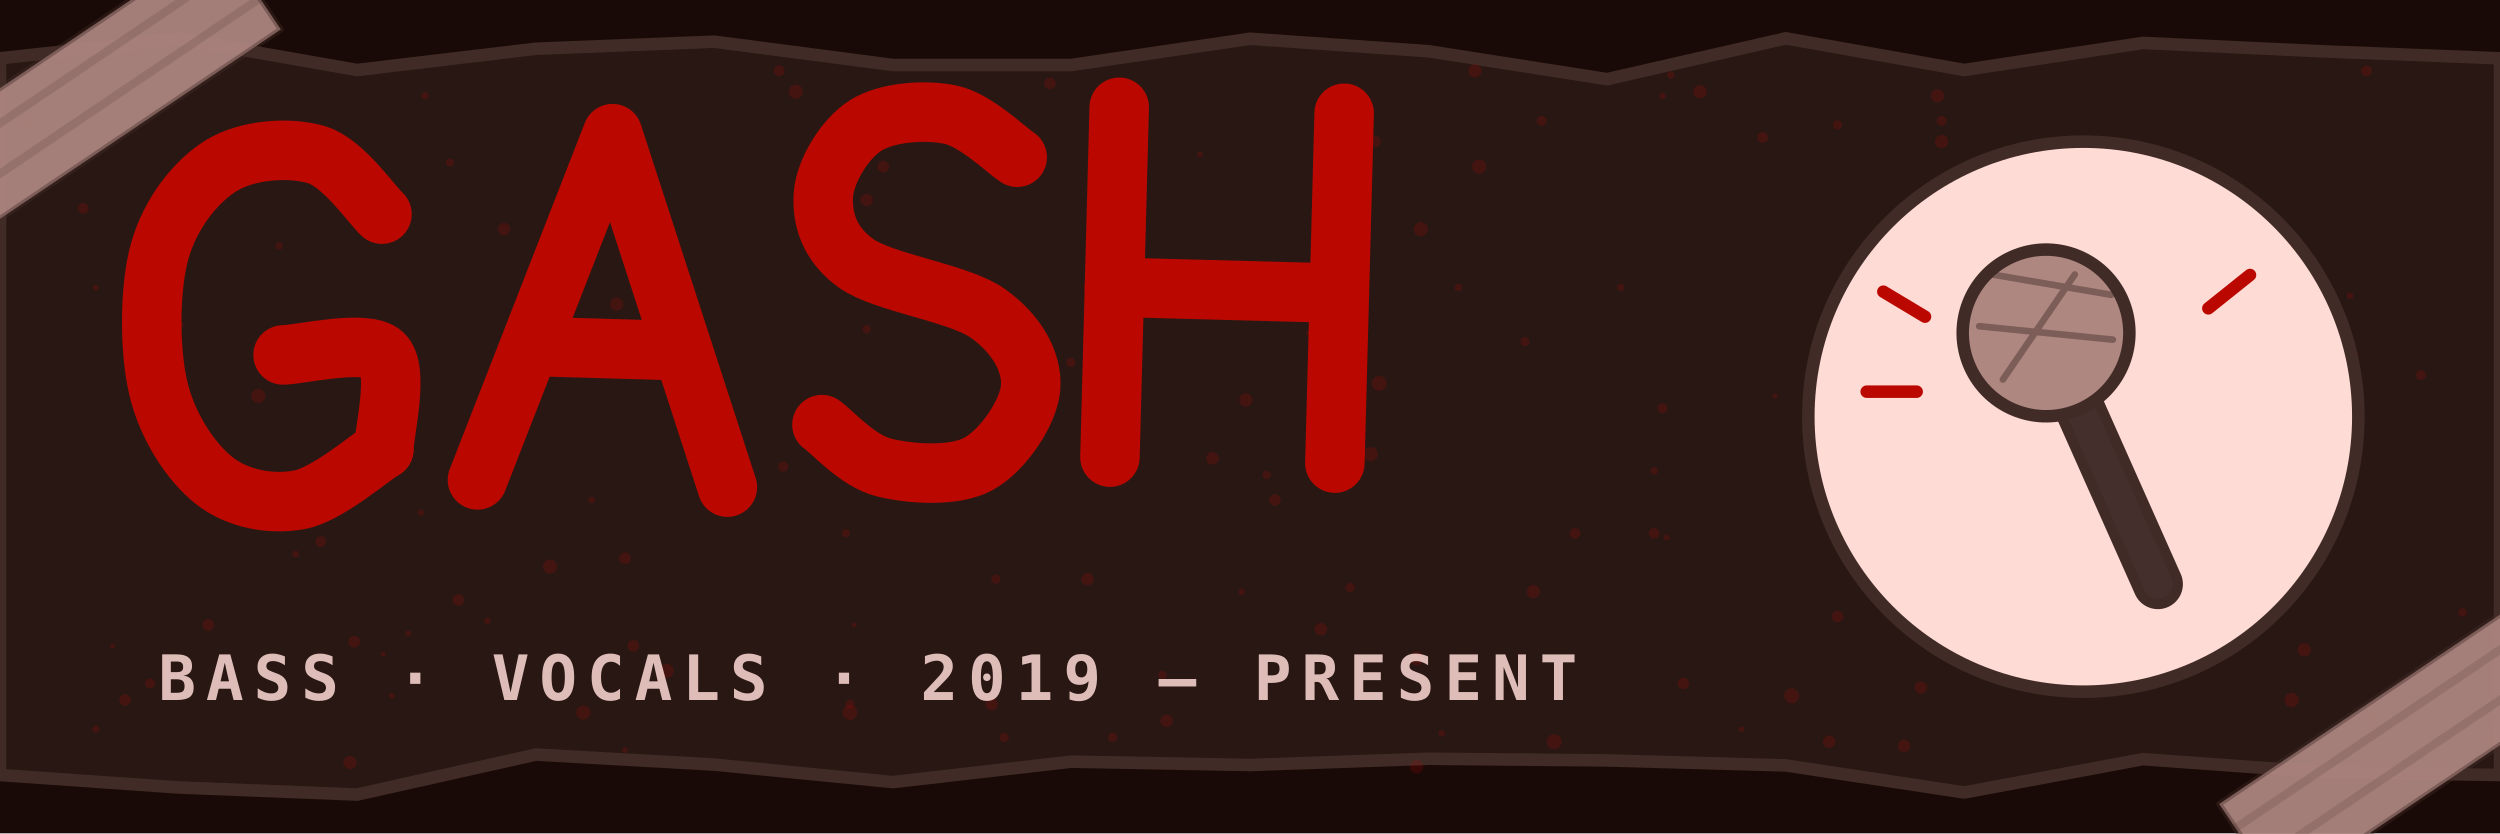
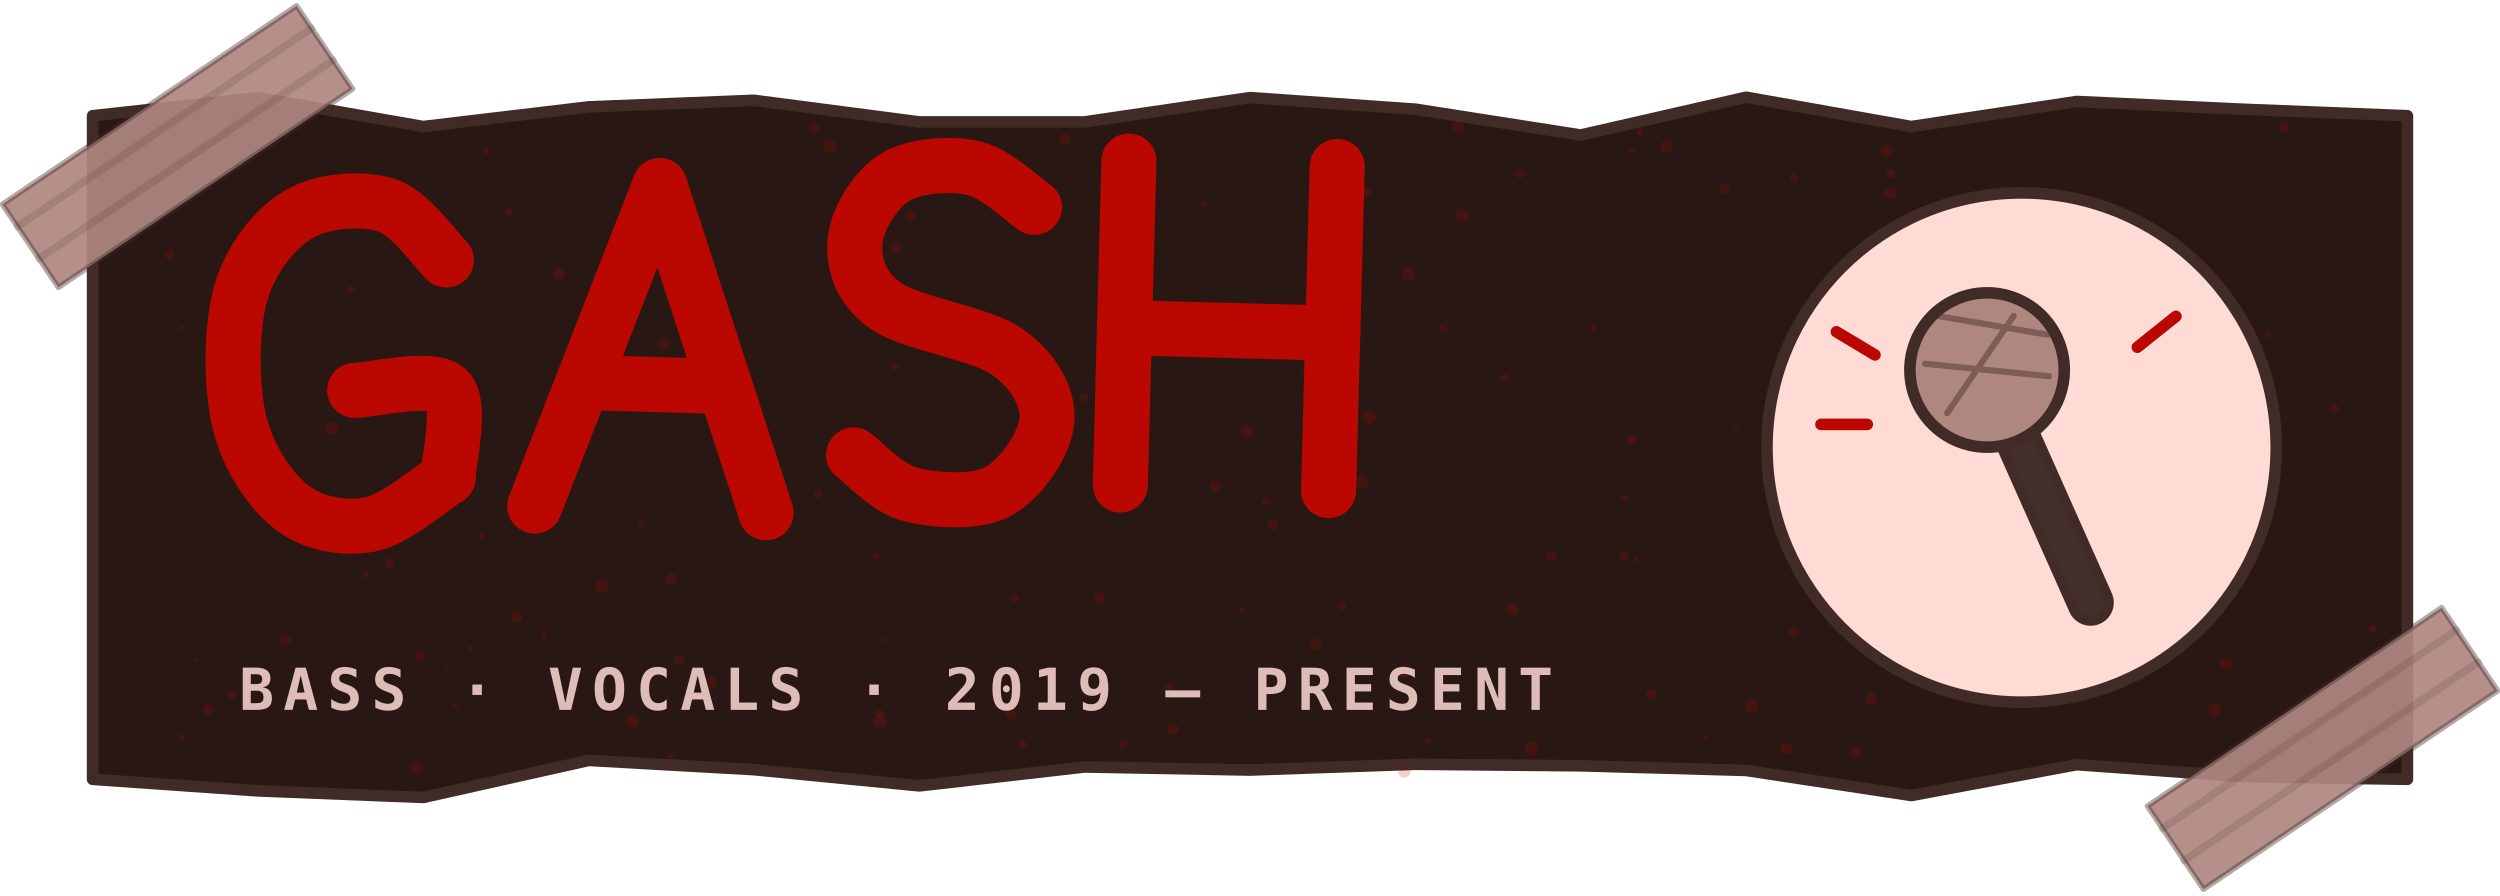
- <svg xmlns="http://www.w3.org/2000/svg" viewBox="0 0 600 200" width="600" height="200">
+ <svg xmlns="http://www.w3.org/2000/svg" viewBox="-24 -16 648 232" width="648" height="232">
  <defs>
    <pattern id="canvas" width="4" height="4" patternUnits="userSpaceOnUse">
      <path d="M0 0.5 H4 M0.5 0 V4" stroke="#412B27" stroke-opacity="0.12" stroke-width="0.8" />
    </pattern>
  </defs>
  <g stroke-linejoin="round" stroke-linecap="round">
-     <rect width="600" height="200" fill="#1A0A07" />
    <path d="M0.0 14.0 L42.9 9.3 L85.7 16.8 L128.6 11.7 L171.4 10.0 L214.3 15.6 L257.1 15.6 L300.0 9.3 L342.9 12.3 L385.7 19.0 L428.6 9.2 L471.4 16.8 L514.3 10.3 L557.1 12.3 L600.0 14.0 L600.0 186.0 L557.1 185.3 L514.3 182.2 L471.4 190.2 L428.6 183.7 L385.7 182.5 L342.9 182.1 L300.0 183.6 L257.1 182.8 L214.3 187.7 L171.4 183.5 L128.6 181.1 L85.7 190.7 L42.9 189.0 L0.0 186.0 Z" fill="#291714" stroke="#412B27" stroke-width="3" />
    <g fill="#BA0800" fill-opacity="0.18">
      <circle cx="565" cy="103" r="1.4" />
      <circle cx="430" cy="167" r="1.8" />
      <circle cx="304" cy="114" r="1.0" />
      <circle cx="317" cy="151" r="1.5" />
      <circle cx="252" cy="20" r="1.4" />
      <circle cx="117" cy="149" r="0.8" />
      <circle cx="397" cy="128" r="1.3" />
      <circle cx="288" cy="37" r="0.7" />
      <circle cx="331" cy="92" r="1.8" />
      <circle cx="426" cy="95" r="0.6" />
      <circle cx="399" cy="98" r="1.2" />
      <circle cx="553" cy="156" r="1.6" />
      <circle cx="340" cy="158" r="1.7" />
      <circle cx="581" cy="90" r="1.2" />
      <circle cx="23" cy="175" r="0.9" />
      <circle cx="399" cy="23" r="0.8" />
      <circle cx="373" cy="178" r="1.8" />
      <circle cx="530" cy="76" r="1.6" />
      <circle cx="317" cy="83" r="1.5" />
      <circle cx="121" cy="55" r="1.5" />
      <circle cx="142" cy="120" r="0.8" />
      <circle cx="132" cy="136" r="1.7" />
      <circle cx="346" cy="176" r="0.8" />
      <circle cx="279" cy="162" r="1.0" />
      <circle cx="441" cy="148" r="1.4" />
      <circle cx="80" cy="84" r="1.2" />
      <circle cx="408" cy="22" r="1.6" />
      <circle cx="418" cy="175" r="0.7" />
      <circle cx="291" cy="110" r="1.5" />
      <circle cx="67" cy="59" r="0.9" />
      <circle cx="441" cy="30" r="1.1" />
      <circle cx="568" cy="17" r="1.3" />
      <circle cx="71" cy="133" r="0.8" />
      <circle cx="510" cy="137" r="1.0" />
      <circle cx="325" cy="77" r="1.2" />
      <circle cx="330" cy="34" r="1.4" />
      <circle cx="340" cy="184" r="1.6" />
      <circle cx="267" cy="177" r="1.1" />
      <circle cx="598" cy="177" r="1.3" />
      <circle cx="451" cy="73" r="1.5" />
      <circle cx="150" cy="134" r="1.4" />
      <circle cx="212" cy="40" r="1.4" />
      <circle cx="320" cy="107" r="1.2" />
      <circle cx="487" cy="162" r="1.1" />
      <circle cx="465" cy="23" r="1.6" />
      <circle cx="140" cy="171" r="1.7" />
      <circle cx="191" cy="22" r="1.7" />
      <circle cx="522" cy="102" r="0.9" />
      <circle cx="92" cy="157" r="0.6" />
      <circle cx="238" cy="169" r="1.5" />
      <circle cx="203" cy="128" r="1.0" />
      <circle cx="554" cy="94" r="1.6" />
      <circle cx="77" cy="130" r="1.3" />
      <circle cx="389" cy="69" r="0.9" />
      <circle cx="397" cy="113" r="0.9" />
      <circle cx="261" cy="139" r="1.5" />
      <circle cx="36" cy="164" r="1.2" />
      <circle cx="401" cy="18" r="0.9" />
      <circle cx="354" cy="17" r="1.6" />
      <circle cx="101" cy="123" r="0.8" />
      <circle cx="208" cy="79" r="1.0" />
      <circle cx="58" cy="123" r="0.7" />
      <circle cx="85" cy="154" r="1.4" />
      <circle cx="108" cy="39" r="1.0" />
      <circle cx="368" cy="142" r="1.6" />
      <circle cx="267" cy="75" r="1.1" />
      <circle cx="30" cy="168" r="1.4" />
      <circle cx="466" cy="34" r="1.6" />
      <circle cx="517" cy="105" r="0.9" />
      <circle cx="102" cy="23" r="0.9" />
      <circle cx="366" cy="82" r="1.1" />
      <circle cx="280" cy="173" r="1.5" />
      <circle cx="43" cy="78" r="1.0" />
      <circle cx="152" cy="155" r="1.4" />
      <circle cx="464" cy="86" r="1.3" />
      <circle cx="507" cy="72" r="1.6" />
      <circle cx="423" cy="33" r="1.3" />
      <circle cx="241" cy="177" r="1.1" />
      <circle cx="204" cy="171" r="1.8" />
      <circle cx="594" cy="159" r="0.7" />
      <circle cx="537" cy="130" r="1.7" />
      <circle cx="526" cy="77" r="1.7" />
      <circle cx="475" cy="73" r="1.4" />
      <circle cx="239" cy="139" r="1.1" />
      <circle cx="62" cy="95" r="1.7" />
      <circle cx="187" cy="17" r="1.3" />
      <circle cx="23" cy="69" r="0.7" />
      <circle cx="257" cy="87" r="1.1" />
      <circle cx="306" cy="120" r="1.4" />
      <circle cx="461" cy="165" r="1.5" />
      <circle cx="94" cy="167" r="0.7" />
      <circle cx="6" cy="29" r="1.2" />
      <circle cx="91" cy="43" r="0.6" />
      <circle cx="350" cy="69" r="0.9" />
      <circle cx="370" cy="29" r="1.2" />
      <circle cx="482" cy="77" r="1.8" />
      <circle cx="143" cy="31" r="0.8" />
      <circle cx="496" cy="129" r="1.0" />
      <circle cx="150" cy="180" r="0.7" />
      <circle cx="516" cy="55" r="1.4" />
      <circle cx="498" cy="74" r="1.0" />
      <circle cx="299" cy="96" r="1.6" />
      <circle cx="20" cy="50" r="1.3" />
      <circle cx="314" cy="80" r="0.6" />
      <circle cx="521" cy="91" r="1.4" />
      <circle cx="466" cy="29" r="1.2" />
      <circle cx="564" cy="71" r="0.8" />
      <circle cx="439" cy="178" r="1.5" />
      <circle cx="329" cy="109" r="1.7" />
      <circle cx="404" cy="164" r="1.4" />
      <circle cx="27" cy="155" r="0.6" />
      <circle cx="565" cy="85" r="1.0" />
      <circle cx="465" cy="67" r="0.6" />
      <circle cx="82" cy="89" r="0.8" />
      <circle cx="148" cy="73" r="1.6" />
      <circle cx="569" cy="172" r="1.1" />
      <circle cx="208" cy="48" r="1.5" />
      <circle cx="78" cy="81" r="1.6" />
      <circle cx="324" cy="102" r="1.6" />
      <circle cx="378" cy="128" r="1.3" />
      <circle cx="457" cy="179" r="1.5" />
      <circle cx="169" cy="96" r="1.4" />
      <circle cx="550" cy="168" r="1.7" />
      <circle cx="204" cy="169" r="1.1" />
      <circle cx="324" cy="141" r="1.1" />
      <circle cx="110" cy="144" r="1.4" />
      <circle cx="160" cy="78" r="1.3" />
      <circle cx="205" cy="150" r="0.6" />
      <circle cx="298" cy="142" r="0.8" />
      <circle cx="84" cy="183" r="1.6" />
      <circle cx="471" cy="128" r="0.6" />
      <circle cx="50" cy="150" r="1.4" />
      <circle cx="400" cy="129" r="0.7" />
      <circle cx="341" cy="55" r="1.7" />
      <circle cx="355" cy="40" r="1.7" />
      <circle cx="209" cy="64" r="1.3" />
      <circle cx="188" cy="112" r="1.2" />
      <circle cx="160" cy="161" r="1.7" />
      <circle cx="591" cy="147" r="1.0" />
      <circle cx="98" cy="152" r="0.7" />
    </g>
    <g transform="translate(34 36) rotate(-2) scale(6)" fill="none" stroke="#BA0800" stroke-width="2.38" stroke-linecap="round" stroke-linejoin="round">
      <g transform="translate(0.00 0.18) rotate(1.54 5.0 7)">
        <path d="M9.40 2.60 C8.97 2.20 7.87 0.53 6.80 0.20 C5.73 -0.13 4.05 -0.03 3.00 0.60 C1.95 1.23 0.93 2.52 0.50 4.00 C0.07 5.48 0.05 7.97 0.40 9.50 C0.75 11.03 1.67 12.45 2.60 13.20 C3.53 13.95 4.87 14.20 6.00 14.00 C7.13 13.80 8.83 12.33 9.40 12.00" />
        <path d="M9.40 12.00 C9.40 11.37 10.07 8.83 9.40 8.20 C8.73 7.57 6.07 8.20 5.40 8.20" />
      </g>
      <g transform="translate(13.40 -0.01) rotate(3.66 5.0 7)">
        <path d="M0.00 14.00 L5.00 0.00 L10.00 14.00" />
        <path d="M2.30 8.60 L7.70 8.60" />
      </g>
      <g transform="translate(26.80 -0.28) rotate(-0.12 4.25 7)">
        <path d="M8.20 1.80 C7.77 1.50 6.60 0.25 5.60 0.00 C4.60 -0.25 3.07 -0.20 2.20 0.30 C1.33 0.80 0.50 2.08 0.40 3.00 C0.30 3.92 0.53 4.97 1.60 5.80 C2.67 6.63 5.67 7.13 6.80 8.00 C7.93 8.87 8.50 10.00 8.40 11.00 C8.30 12.00 7.20 13.50 6.20 14.00 C5.20 14.50 3.43 14.30 2.40 14.00 C1.37 13.70 0.40 12.50 0.00 12.20" />
      </g>
      <g transform="translate(38.70 -0.08) rotate(3.52 4.5 7)">
        <path d="M0.00 0.00 L0.00 14.00" />
        <path d="M9.00 0.00 L9.00 14.00" />
        <path d="M0.00 7.20 L9.00 7.20" />
      </g>
    </g>
    <text x="38" y="168" font-family="ui-monospace, Menlo, monospace" font-size="15" font-weight="700" letter-spacing="2.4" fill="#FEDBD5" fill-opacity="0.85">BASS · VOCALS · 2019 – PRESENT</text>
    <circle cx="500" cy="100" r="66" fill="#FEDBD5" stroke="#412B27" stroke-width="3" />
    <g transform="translate(500 100) rotate(-24)">
      <path d="M0 -6 L0 44" stroke="#412B27" stroke-width="12" />
      <path d="M0 -6 L0 44" stroke="#452F2C" stroke-width="7" />
      <circle cx="0" cy="-22" r="20" fill="#AF8781" stroke="#412B27" stroke-width="3" />
      <path d="M-14 -30 L14 -14 M-14 -16 L12 -32 M-6 -40 L18 -24" stroke="#412B27" stroke-opacity="0.45" stroke-width="1.6" />
    </g>
    <path d="M452 70 l10 6 M448 94 l12 0 M540 66 l-10 8" stroke="#BA0800" stroke-width="3" />
    <g transform="translate(22 22) rotate(-34)">
      <rect x="-46" y="-13" width="92" height="26" fill="#AF8781" fill-opacity="0.92" stroke="#412B27" stroke-opacity="0.4" stroke-width="1.4" />
      <path d="M-46 -6 H46 M-46 4 H46" stroke="#412B27" stroke-opacity="0.15" stroke-width="2" />
    </g>
    <g transform="translate(578 178) rotate(-34)">
      <rect x="-46" y="-13" width="92" height="26" fill="#AF8781" fill-opacity="0.92" stroke="#412B27" stroke-opacity="0.4" stroke-width="1.4" />
      <path d="M-46 -6 H46 M-46 4 H46" stroke="#412B27" stroke-opacity="0.15" stroke-width="2" />
    </g>
  </g>
</svg>
